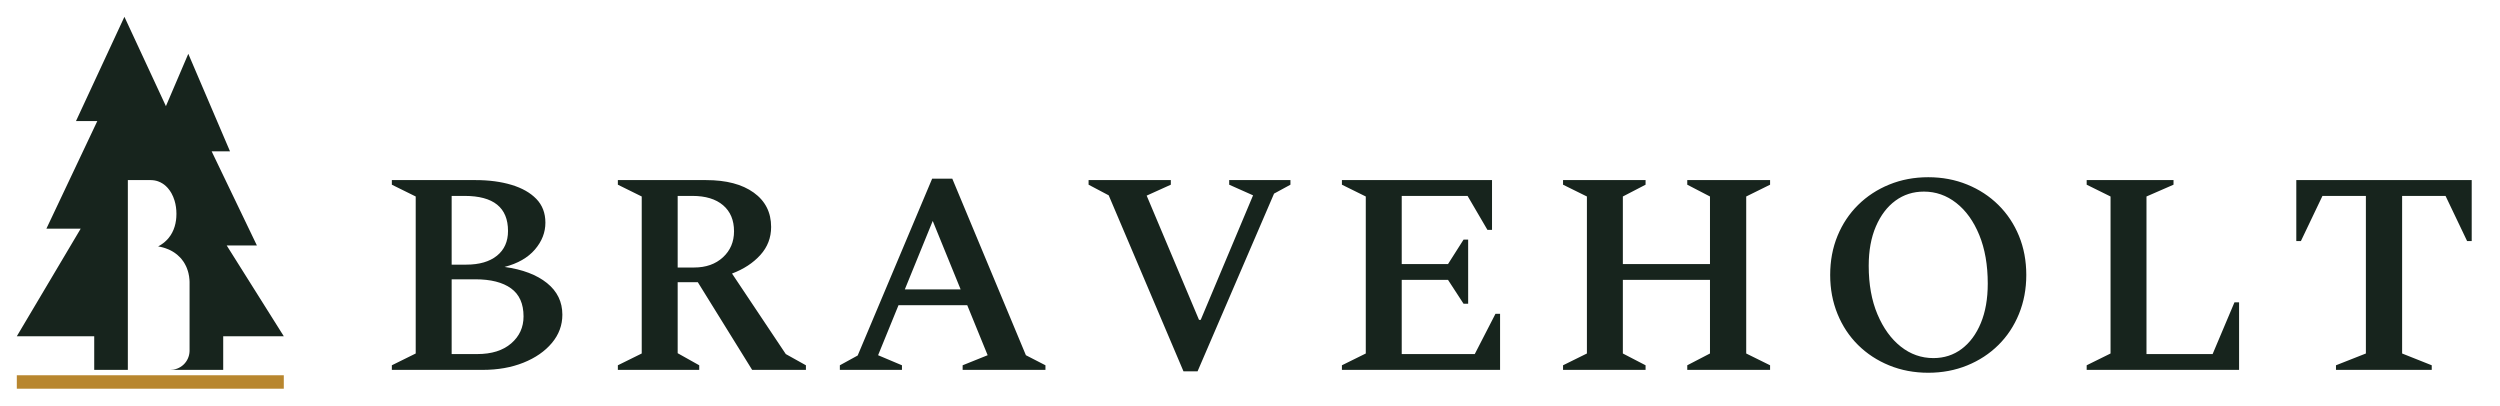
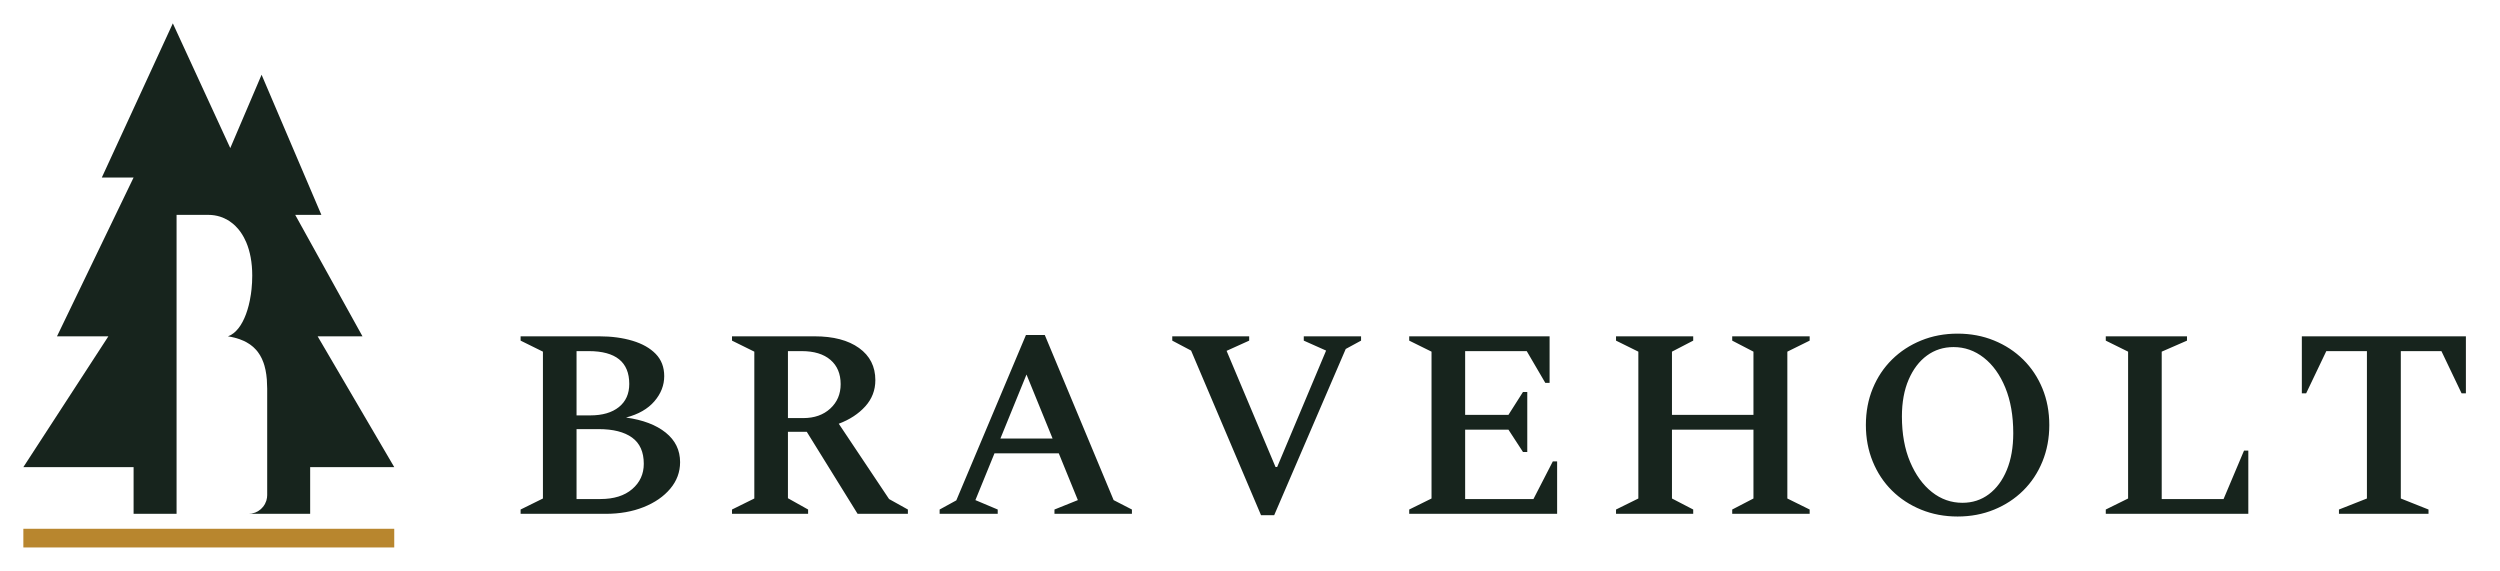
- <svg xmlns="http://www.w3.org/2000/svg" viewBox="9 1 371.742 60.3" role="img" aria-label="Braveholt">
-   <path fill="#17241D" fill-rule="evenodd" d="M21.000 35.000 L11.500 51.000 L23.010 51.000 L23.010 56.000 L28.010 56.000 L28.010 27.780 L31.410 27.780 L31.693 27.792 L31.967 27.826 L32.233 27.882 L32.490 27.959 L32.858 28.113 L33.204 28.310 L33.422 28.464 L33.629 28.636 L33.919 28.925 L34.265 29.364 L34.493 29.730 L34.753 30.263 L34.960 30.842 L35.079 31.303 L35.165 31.784 L35.217 32.282 L35.235 32.795 L35.216 33.337 L35.176 33.729 L35.089 34.231 L34.964 34.710 L34.801 35.164 L34.600 35.593 L34.363 35.995 L34.088 36.370 L33.858 36.633 L33.519 36.958 L33.241 37.183 L32.840 37.456 L32.515 37.640 L32.890 37.713 L33.250 37.802 L33.594 37.909 L34.083 38.098 L34.389 38.244 L34.680 38.405 L34.955 38.580 L35.339 38.868 L35.795 39.298 L36.000 39.531 L36.277 39.903 L36.441 40.164 L36.658 40.574 L36.782 40.860 L36.938 41.305 L37.021 41.612 L37.115 42.086 L37.171 42.576 L37.188 42.911 L37.188 53.210 L37.164 53.506 L37.112 53.792 L37.032 54.067 L36.928 54.329 L36.800 54.577 L36.649 54.810 L36.477 55.026 L36.285 55.225 L36.074 55.404 L35.846 55.562 L35.603 55.698 L35.345 55.810 L35.075 55.898 L34.793 55.960 L34.300 56.000 L42.190 56.000 L42.190 51.000 L51.200 51.000 L42.710 37.500 L47.200 37.500 L40.470 23.500 L43.200 23.500 L37.000 9.000 L33.671 16.785 L27.500 3.500 L20.300 19.000 L23.470 19.000 L15.900 35.000Z" />
-   <path fill="#B8862E" d="M11.5 56.8 H51.2 V58.8 H11.5Z" />
-   <path fill="#17241D" transform="translate(65.000 56.000) scale(0.042758)" d="M53 0V-16L136 -57V-603L53 -644V-660H345Q414 -660 469.0 -643.5Q524 -627 555.5 -594.5Q587 -562 587 -512Q587 -461 550.5 -418.5Q514 -376 445 -358Q539 -345 592.5 -302.0Q646 -259 646 -192Q646 -137 609.5 -93.5Q573 -50 510.5 -25.0Q448 0 369 0ZM306 -605H261V-366H312Q380 -366 418.5 -397.0Q457 -428 457 -483Q457 -605 306 -605ZM343 -315H261V-55H350Q425 -55 468.0 -92.0Q511 -129 511 -186Q511 -252 467.5 -283.5Q424 -315 343 -315ZM839.0 0V-16L922.0 -57V-603L839.0 -644V-660H1146.0Q1251.0 -660 1311.5 -616.5Q1372.0 -573 1372.0 -497Q1372.0 -441 1334.5 -399.5Q1297.0 -358 1236.0 -335L1423.0 -55L1493.0 -16V0H1306.0L1117.0 -305H1047.0V-58L1122.0 -16V0ZM1098.0 -605H1047.0V-356H1104.0Q1166.0 -356 1204.5 -391.5Q1243.0 -427 1243.0 -482Q1243.0 -540 1205.0 -572.5Q1167.0 -605 1098.0 -605ZM1611.0 0V-16L1673.0 -50L1932.0 -665H2002.0L2258.0 -51L2326.0 -16V0H2038.0V-16L2125.0 -51L2054.0 -225H1815.0L1744.0 -51L1827.0 -16V0ZM1837.0 -280H2031.0L1934.0 -518ZM2806.0 5 2546.0 -607 2476.0 -644V-660H2762.0V-644L2678.0 -606L2860.0 -174H2866.0L3048.0 -607L2965.0 -644V-660H3178.0V-644L3121.0 -613L2855.0 5ZM3357.0 0V-16L3440.0 -57V-603L3357.0 -644V-660H3879.0V-487H3863.0L3794.0 -605H3565.0V-368H3726.0L3780.0 -453H3796.0V-230H3780.0L3726.0 -313H3565.0V-55H3819.0L3891.0 -195H3907.0V0ZM4126.0 0V-16L4209.0 -57V-603L4126.0 -644V-660H4413.0V-644L4334.0 -603V-368H4637.0V-603L4558.0 -644V-660H4846.0V-644L4763.0 -603V-57L4846.0 -16V0H4558.0V-16L4637.0 -57V-313H4334.0V-57L4413.0 -16V0ZM5396.0 10Q5323.0 10 5260.5 -15.5Q5198.0 -41 5152.0 -86.5Q5106.0 -132 5080.5 -194.5Q5055.0 -257 5055.0 -330Q5055.0 -404 5080.5 -466.0Q5106.0 -528 5152.0 -573.5Q5198.0 -619 5260.5 -644.5Q5323.0 -670 5396.0 -670Q5469.0 -670 5531.5 -644.5Q5594.0 -619 5640.0 -573.5Q5686.0 -528 5711.5 -466.0Q5737.0 -404 5737.0 -330Q5737.0 -257 5711.5 -194.5Q5686.0 -132 5640.0 -86.5Q5594.0 -41 5531.5 -15.5Q5469.0 10 5396.0 10ZM5414.0 -41Q5470.0 -41 5512.5 -73.0Q5555.0 -105 5579.0 -163.0Q5603.0 -221 5603.0 -300Q5603.0 -397 5573.5 -469.0Q5544.0 -541 5493.5 -580.5Q5443.0 -620 5381.0 -620Q5325.0 -620 5282.0 -588.5Q5239.0 -557 5214.0 -499.0Q5189.0 -441 5189.0 -362Q5189.0 -265 5219.5 -193.0Q5250.0 -121 5300.5 -81.0Q5351.0 -41 5414.0 -41ZM5947.0 0V-16L6030.0 -57V-603L5947.0 -644V-660H6249.0V-644L6155.0 -603V-55H6385.0L6461.0 -235H6477.0V0ZM6814.0 0V-16L6918.0 -57V-605H6767.0L6692.0 -448H6676.0V-660H7286.0V-448H7270.0L7195.0 -605H7044.0V-57L7147.0 -16V0Z" />
+ <svg xmlns="http://www.w3.org/2000/svg" viewBox="9 1 267.600 61.1" role="img" aria-label="Braveholt">
+   <path fill="#17241D" fill-rule="evenodd" d="M15.100 37.000 L20.600 37.000 L11.500 51.000 L23.300 51.000 L23.300 56.000 L27.900 56.000 L27.900 24.000 L31.302 24.000 L31.623 24.012 L31.939 24.047 L32.248 24.106 L32.550 24.188 L32.844 24.293 L33.269 24.494 L33.540 24.657 L33.927 24.943 L34.172 25.161 L34.515 25.531 L34.728 25.805 L34.926 26.102 L35.110 26.419 L35.358 26.937 L35.503 27.309 L35.630 27.702 L35.740 28.116 L35.832 28.551 L35.904 29.008 L35.957 29.484 L35.989 29.982 L36.000 30.500 L35.981 31.231 L35.925 31.955 L35.858 32.490 L35.737 33.183 L35.623 33.684 L35.488 34.165 L35.334 34.622 L35.159 35.052 L34.965 35.451 L34.752 35.816 L34.519 36.142 L34.267 36.428 L33.997 36.668 L33.708 36.860 L33.400 37.000 L33.783 37.070 L34.317 37.202 L34.647 37.308 L35.105 37.494 L35.385 37.636 L35.770 37.876 L36.113 38.148 L36.416 38.452 L36.597 38.672 L36.837 39.029 L37.041 39.417 L37.211 39.837 L37.306 40.134 L37.422 40.606 L37.507 41.109 L37.564 41.642 L37.600 42.600 L37.600 54.000 L37.581 54.270 L37.509 54.593 L37.358 54.951 L37.182 55.220 L36.919 55.500 L36.607 55.726 L36.316 55.867 L35.936 55.971 L35.600 56.000 L42.200 56.000 L42.200 51.000 L51.200 51.000 L43.000 37.000 L47.800 37.000 L40.600 24.000 L43.400 24.000 L37.000 9.000 L33.649 16.851 L27.500 3.500 L19.900 20.000 L23.300 20.000Z" />
+   <path fill="#B8862E" d="M11.5 57.6 H51.2 V59.6 H11.5Z" />
+   <path fill="#17241D" transform="translate(63.200 56.000) scale(0.028788)" d="M53 0V-16L136 -57V-603L53 -644V-660H345Q414 -660 469.0 -643.5Q524 -627 555.5 -594.5Q587 -562 587 -512Q587 -461 550.5 -418.5Q514 -376 445 -358Q539 -345 592.5 -302.0Q646 -259 646 -192Q646 -137 609.5 -93.5Q573 -50 510.5 -25.0Q448 0 369 0ZM306 -605H261V-366H312Q380 -366 418.5 -397.0Q457 -428 457 -483Q457 -605 306 -605ZM343 -315H261V-55H350Q425 -55 468.0 -92.0Q511 -129 511 -186Q511 -252 467.5 -283.5Q424 -315 343 -315ZM839.0 0V-16L922.0 -57V-603L839.0 -644V-660H1146.0Q1251.0 -660 1311.5 -616.5Q1372.0 -573 1372.0 -497Q1372.0 -441 1334.5 -399.5Q1297.0 -358 1236.0 -335L1423.0 -55L1493.0 -16V0H1306.0L1117.0 -305H1047.0V-58L1122.0 -16V0ZM1098.0 -605H1047.0V-356H1104.0Q1166.0 -356 1204.5 -391.5Q1243.0 -427 1243.0 -482Q1243.0 -540 1205.0 -572.5Q1167.0 -605 1098.0 -605ZM1611.0 0V-16L1673.0 -50L1932.0 -665H2002.0L2258.0 -51L2326.0 -16V0H2038.0V-16L2125.0 -51L2054.0 -225H1815.0L1744.0 -51L1827.0 -16V0ZM1837.0 -280H2031.0L1934.0 -518ZM2806.0 5 2546.0 -607 2476.0 -644V-660H2762.0V-644L2678.0 -606L2860.0 -174H2866.0L3048.0 -607L2965.0 -644V-660H3178.0V-644L3121.0 -613L2855.0 5ZM3357.0 0V-16L3440.0 -57V-603L3357.0 -644V-660H3879.0V-487H3863.0L3794.0 -605H3565.0V-368H3726.0L3780.0 -453H3796.0V-230H3780.0L3726.0 -313H3565.0V-55H3819.0L3891.0 -195H3907.0V0ZM4126.0 0V-16L4209.0 -57V-603L4126.0 -644V-660H4413.0V-644L4334.0 -603V-368H4637.0V-603L4558.0 -644V-660H4846.0V-644L4763.0 -603V-57L4846.0 -16V0H4558.0V-16L4637.0 -57V-313H4334.0V-57L4413.0 -16V0ZM5396.0 10Q5323.0 10 5260.5 -15.5Q5198.0 -41 5152.0 -86.5Q5106.0 -132 5080.5 -194.5Q5055.0 -257 5055.0 -330Q5055.0 -404 5080.5 -466.0Q5106.0 -528 5152.0 -573.5Q5198.0 -619 5260.5 -644.5Q5323.0 -670 5396.0 -670Q5469.0 -670 5531.5 -644.5Q5594.0 -619 5640.0 -573.5Q5686.0 -528 5711.5 -466.0Q5737.0 -404 5737.0 -330Q5737.0 -257 5711.5 -194.5Q5686.0 -132 5640.0 -86.5Q5594.0 -41 5531.5 -15.5Q5469.0 10 5396.0 10ZM5414.0 -41Q5470.0 -41 5512.5 -73.0Q5555.0 -105 5579.0 -163.0Q5603.0 -221 5603.0 -300Q5603.0 -397 5573.5 -469.0Q5544.0 -541 5493.5 -580.5Q5443.0 -620 5381.0 -620Q5325.0 -620 5282.0 -588.5Q5239.0 -557 5214.0 -499.0Q5189.0 -441 5189.0 -362Q5189.0 -265 5219.5 -193.0Q5250.0 -121 5300.5 -81.0Q5351.0 -41 5414.0 -41ZM5947.0 0V-16L6030.0 -57V-603L5947.0 -644V-660H6249.0V-644L6155.0 -603V-55H6385.0L6461.0 -235H6477.0V0ZM6814.0 0V-16L6918.0 -57V-605H6767.0L6692.0 -448H6676.0V-660H7286.0V-448H7270.0L7195.0 -605H7044.0V-57L7147.0 -16V0Z" />
</svg>
